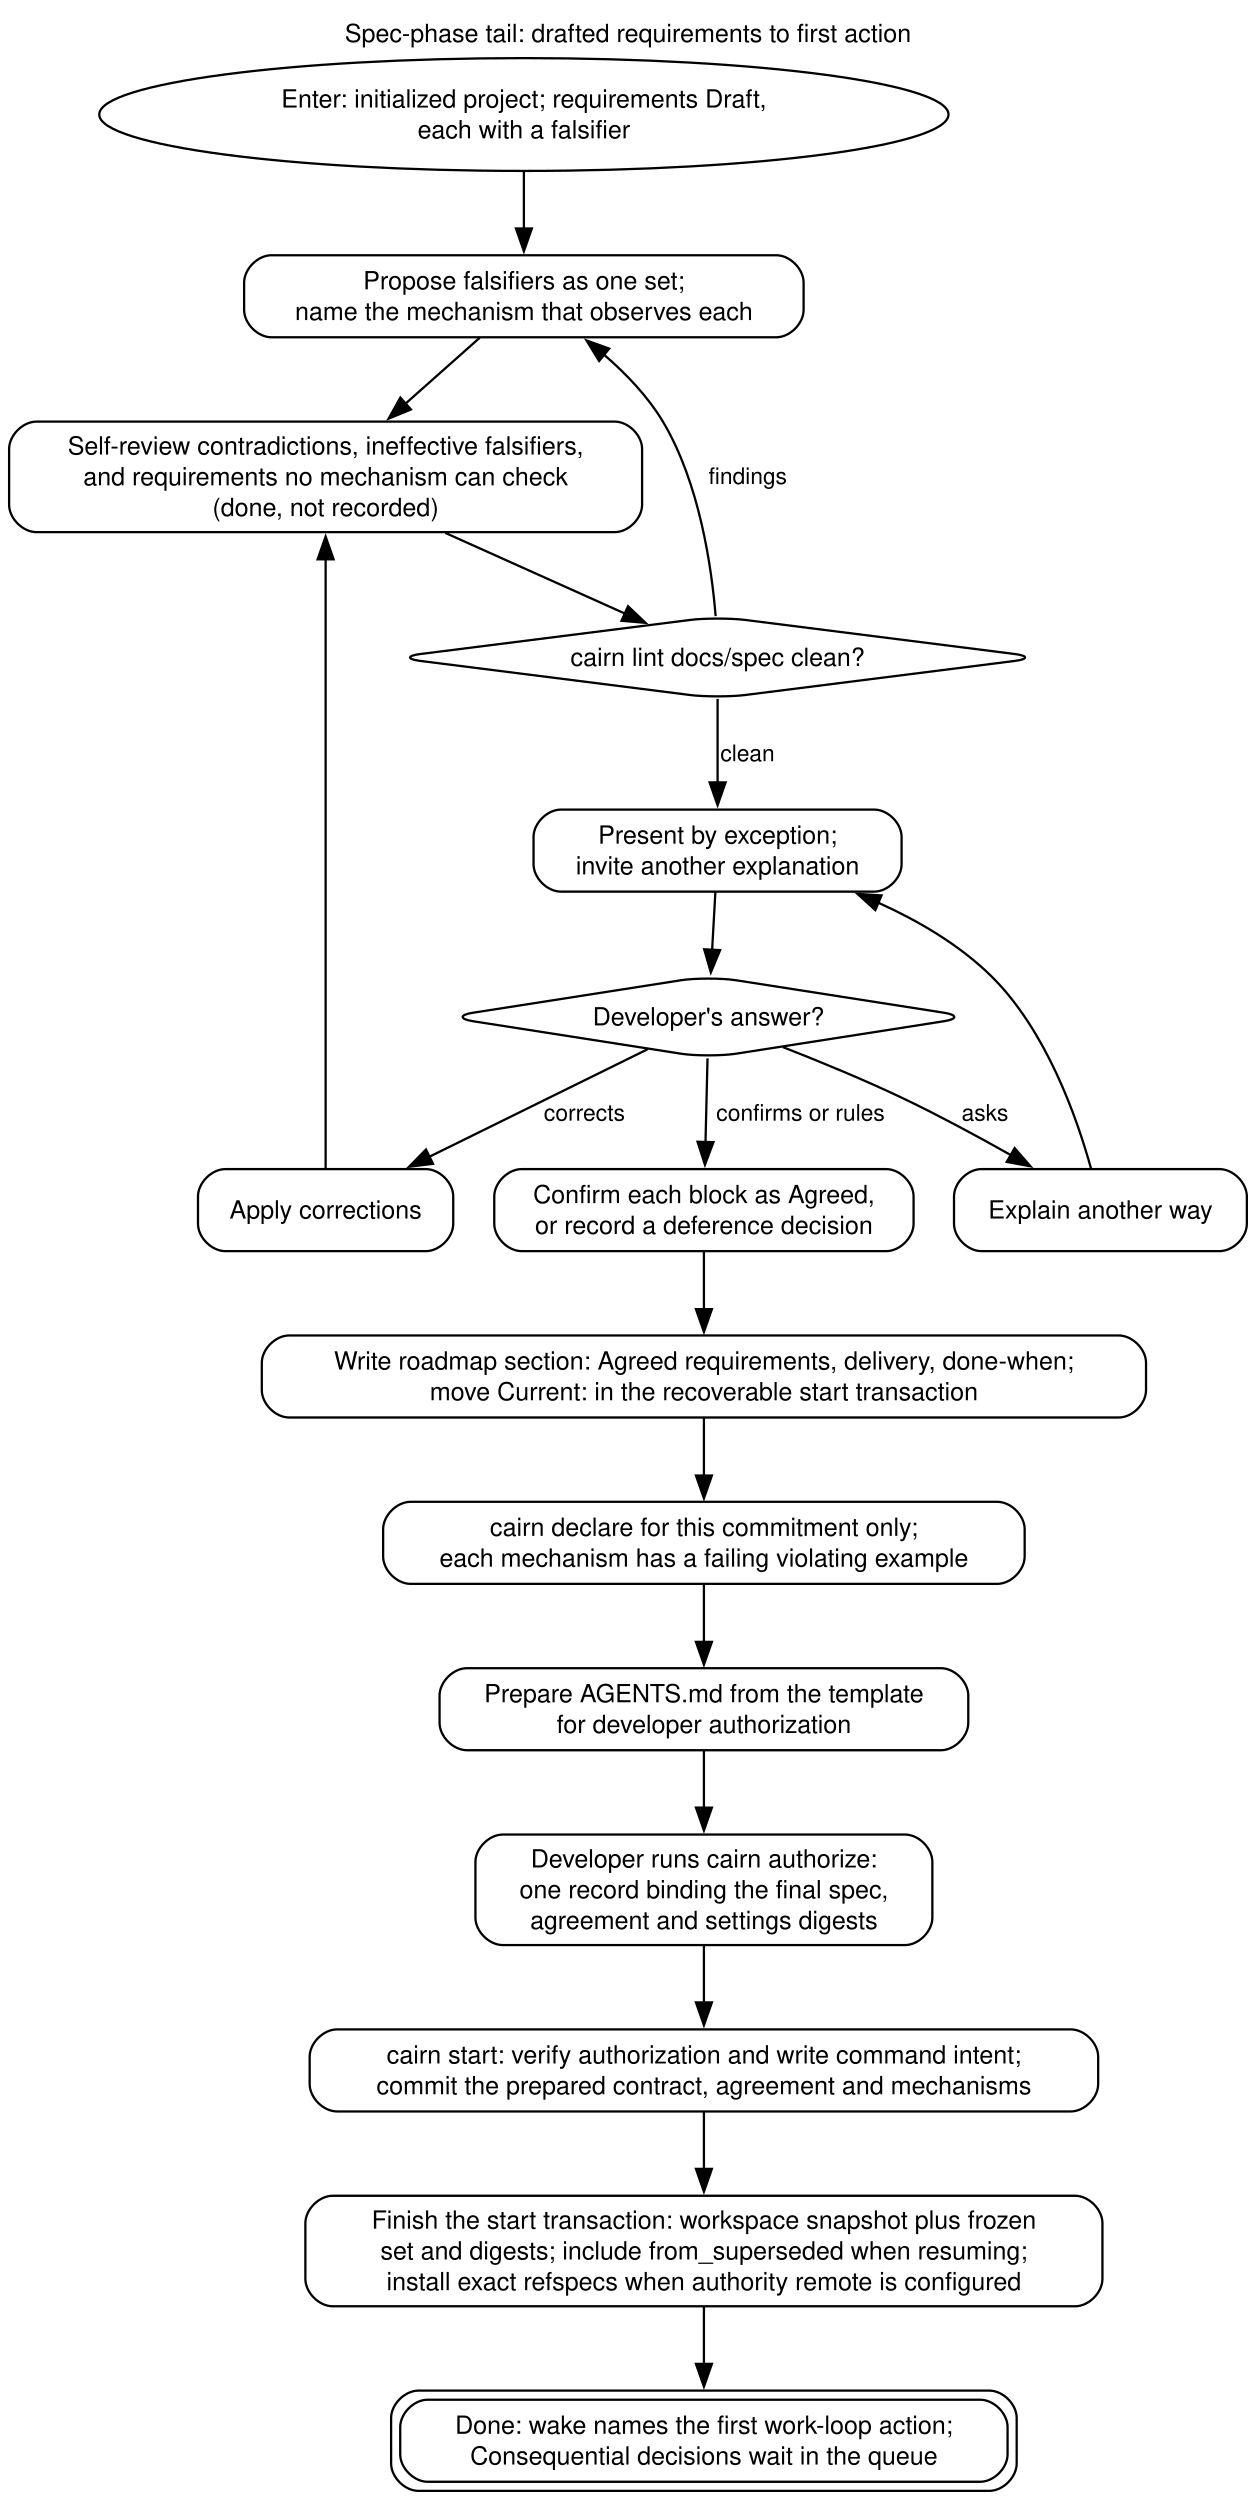
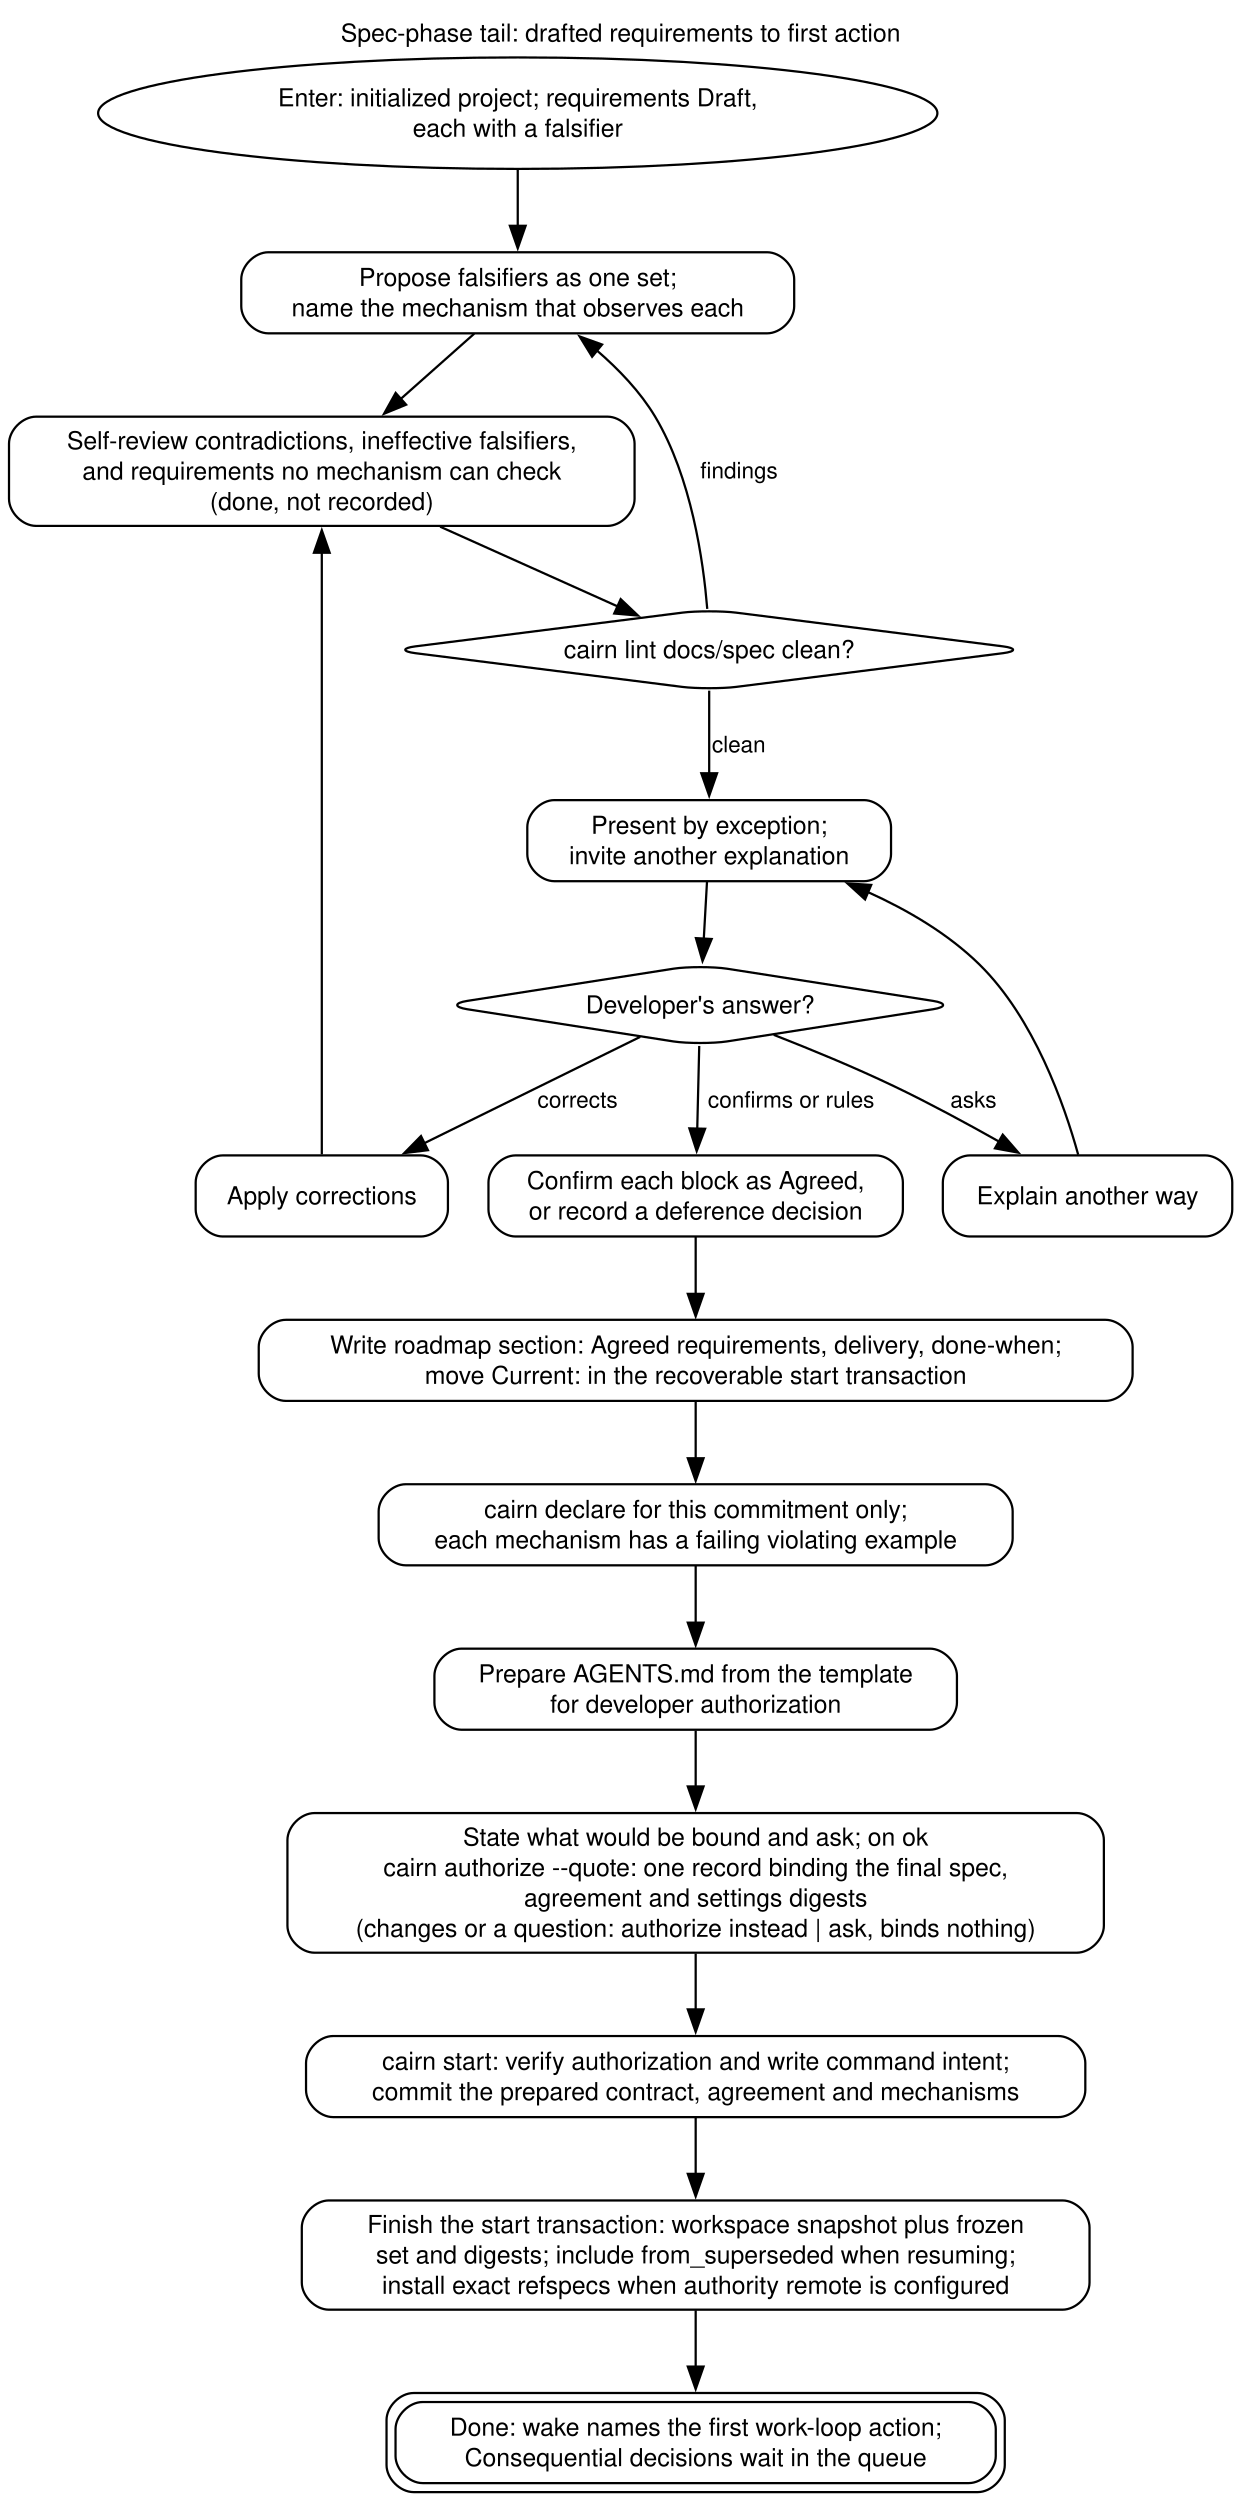
- <svg xmlns="http://www.w3.org/2000/svg" width="551pt" height="1097pt" viewBox="0.00 0.00 551.00 1097.00">
-   <g id="graph0" class="graph" transform="scale(1 1) rotate(0) translate(4 1093)">
-     <polygon fill="white" stroke="none" points="-4,4 -4,-1093 547.12,-1093 547.12,4 -4,4" />
-     <text xml:space="preserve" text-anchor="middle" x="271.56" y="-1074.55" font-family="Helvetica,sans-Serif" font-size="11.00">Spec-phase tail: drafted requirements to first action</text>
+ <svg xmlns="http://www.w3.org/2000/svg" width="551pt" height="1110pt" viewBox="0.00 0.00 551.00 1110.00">
+   <g id="graph0" class="graph" transform="scale(1 1) rotate(0) translate(4 1106.5)">
+     <polygon fill="white" stroke="none" points="-4,4 -4,-1106.5 547.12,-1106.5 547.12,4 -4,4" />
+     <text xml:space="preserve" text-anchor="middle" x="271.56" y="-1088.05" font-family="Helvetica,sans-Serif" font-size="11.00">Spec-phase tail: drafted requirements to first action</text>
    <g id="node1" class="node">
-       <ellipse fill="none" stroke="black" cx="225.88" cy="-1042.75" rx="186.32" ry="24.75" />
-       <text xml:space="preserve" text-anchor="middle" x="225.88" y="-1045.8" font-family="Helvetica,sans-Serif" font-size="11.00">Enter: initialized project; requirements Draft,</text>
-       <text xml:space="preserve" text-anchor="middle" x="225.88" y="-1032.3" font-family="Helvetica,sans-Serif" font-size="11.00">each with a falsifier</text>
+       <ellipse fill="none" stroke="black" cx="225.88" cy="-1056.25" rx="186.32" ry="24.75" />
+       <text xml:space="preserve" text-anchor="middle" x="225.88" y="-1059.3" font-family="Helvetica,sans-Serif" font-size="11.00">Enter: initialized project; requirements Draft,</text>
+       <text xml:space="preserve" text-anchor="middle" x="225.88" y="-1045.8" font-family="Helvetica,sans-Serif" font-size="11.00">each with a falsifier</text>
    </g>
    <g id="node2" class="node">
-       <path fill="none" stroke="black" d="M336.62,-981C336.62,-981 115.12,-981 115.12,-981 109.12,-981 103.12,-975 103.12,-969 103.12,-969 103.12,-957 103.12,-957 103.12,-951 109.12,-945 115.12,-945 115.12,-945 336.62,-945 336.62,-945 342.62,-945 348.62,-951 348.62,-957 348.62,-957 348.62,-969 348.62,-969 348.62,-975 342.62,-981 336.62,-981" />
-       <text xml:space="preserve" text-anchor="middle" x="225.88" y="-966.05" font-family="Helvetica,sans-Serif" font-size="11.00">Propose falsifiers as one set;</text>
-       <text xml:space="preserve" text-anchor="middle" x="225.88" y="-952.55" font-family="Helvetica,sans-Serif" font-size="11.00">name the mechanism that observes each</text>
+       <path fill="none" stroke="black" d="M336.62,-994.5C336.62,-994.5 115.12,-994.5 115.12,-994.5 109.12,-994.5 103.12,-988.5 103.12,-982.5 103.12,-982.5 103.12,-970.5 103.12,-970.5 103.12,-964.5 109.12,-958.5 115.12,-958.5 115.12,-958.5 336.62,-958.5 336.62,-958.5 342.62,-958.5 348.62,-964.5 348.62,-970.5 348.62,-970.5 348.62,-982.5 348.62,-982.5 348.62,-988.5 342.62,-994.5 336.62,-994.5" />
+       <text xml:space="preserve" text-anchor="middle" x="225.88" y="-979.55" font-family="Helvetica,sans-Serif" font-size="11.00">Propose falsifiers as one set;</text>
+       <text xml:space="preserve" text-anchor="middle" x="225.88" y="-966.05" font-family="Helvetica,sans-Serif" font-size="11.00">name the mechanism that observes each</text>
    </g>
    <g id="edge1" class="edge">
-       <path fill="none" stroke="black" d="M225.88,-1017.57C225.88,-1009.67 225.88,-1000.81 225.88,-992.61" />
-       <polygon fill="black" stroke="black" points="229.38,-992.76 225.88,-982.76 222.38,-992.76 229.38,-992.76" />
+       <path fill="none" stroke="black" d="M225.88,-1031.07C225.88,-1023.17 225.88,-1014.31 225.88,-1006.11" />
+       <polygon fill="black" stroke="black" points="229.38,-1006.26 225.88,-996.26 222.38,-1006.26 229.38,-1006.26" />
    </g>
    <g id="node3" class="node">
-       <path fill="none" stroke="black" d="M265.75,-908C265.75,-908 12,-908 12,-908 6,-908 0,-902 0,-896 0,-896 0,-871.5 0,-871.5 0,-865.5 6,-859.5 12,-859.5 12,-859.5 265.75,-859.5 265.75,-859.5 271.75,-859.5 277.75,-865.5 277.75,-871.5 277.75,-871.5 277.75,-896 277.75,-896 277.75,-902 271.75,-908 265.75,-908" />
-       <text xml:space="preserve" text-anchor="middle" x="138.88" y="-893.55" font-family="Helvetica,sans-Serif" font-size="11.00">Self-review contradictions, ineffective falsifiers,</text>
-       <text xml:space="preserve" text-anchor="middle" x="138.88" y="-880.05" font-family="Helvetica,sans-Serif" font-size="11.00">and requirements no mechanism can check</text>
-       <text xml:space="preserve" text-anchor="middle" x="138.88" y="-866.55" font-family="Helvetica,sans-Serif" font-size="11.00">(done, not recorded)</text>
+       <path fill="none" stroke="black" d="M265.75,-921.5C265.75,-921.5 12,-921.5 12,-921.5 6,-921.5 0,-915.5 0,-909.5 0,-909.5 0,-885 0,-885 0,-879 6,-873 12,-873 12,-873 265.75,-873 265.75,-873 271.75,-873 277.75,-879 277.75,-885 277.75,-885 277.75,-909.5 277.75,-909.5 277.75,-915.5 271.75,-921.5 265.75,-921.5" />
+       <text xml:space="preserve" text-anchor="middle" x="138.88" y="-907.05" font-family="Helvetica,sans-Serif" font-size="11.00">Self-review contradictions, ineffective falsifiers,</text>
+       <text xml:space="preserve" text-anchor="middle" x="138.88" y="-893.55" font-family="Helvetica,sans-Serif" font-size="11.00">and requirements no mechanism can check</text>
+       <text xml:space="preserve" text-anchor="middle" x="138.88" y="-880.05" font-family="Helvetica,sans-Serif" font-size="11.00">(done, not recorded)</text>
    </g>
    <g id="edge2" class="edge">
-       <path fill="none" stroke="black" d="M206.57,-944.86C196.91,-936.28 184.93,-925.64 173.74,-915.71" />
-       <polygon fill="black" stroke="black" points="176.32,-913.32 166.52,-909.3 171.67,-918.55 176.32,-913.32" />
+       <path fill="none" stroke="black" d="M206.57,-958.36C196.91,-949.78 184.93,-939.14 173.74,-929.21" />
+       <polygon fill="black" stroke="black" points="176.32,-926.82 166.52,-922.8 171.67,-932.05 176.32,-926.82" />
    </g>
    <g id="node4" class="node">
-       <path fill="none" stroke="black" d="M298.97,-820.99C298.97,-820.99 180.4,-806.01 180.4,-806.01 174.45,-805.25 174.45,-803.75 180.4,-802.99 180.4,-802.99 298.97,-788.01 298.97,-788.01 304.92,-787.25 316.83,-787.25 322.78,-788.01 322.78,-788.01 441.35,-802.99 441.35,-802.99 447.3,-803.75 447.3,-805.25 441.35,-806.01 441.35,-806.01 322.78,-820.99 322.78,-820.99 316.83,-821.75 304.92,-821.75 298.97,-820.99" />
-       <text xml:space="preserve" text-anchor="middle" x="310.88" y="-800.8" font-family="Helvetica,sans-Serif" font-size="11.00">cairn lint docs/spec clean?</text>
+       <path fill="none" stroke="black" d="M298.97,-834.49C298.97,-834.49 180.4,-819.51 180.4,-819.51 174.45,-818.75 174.45,-817.25 180.4,-816.49 180.4,-816.49 298.97,-801.51 298.97,-801.51 304.92,-800.75 316.83,-800.75 322.78,-801.51 322.78,-801.51 441.35,-816.49 441.35,-816.49 447.3,-817.25 447.3,-818.75 441.35,-819.51 441.35,-819.51 322.78,-834.49 322.78,-834.49 316.83,-835.25 304.92,-835.25 298.97,-834.49" />
+       <text xml:space="preserve" text-anchor="middle" x="310.88" y="-814.3" font-family="Helvetica,sans-Serif" font-size="11.00">cairn lint docs/spec clean?</text>
    </g>
    <g id="edge3" class="edge">
-       <path fill="none" stroke="black" d="M191.42,-859.15C216.77,-847.76 246.73,-834.31 270.3,-823.72" />
-       <polygon fill="black" stroke="black" points="271.58,-826.99 279.26,-819.7 268.71,-820.6 271.58,-826.99" />
+       <path fill="none" stroke="black" d="M191.42,-872.65C216.77,-861.26 246.73,-847.81 270.3,-837.22" />
+       <polygon fill="black" stroke="black" points="271.58,-840.49 279.26,-833.2 268.71,-834.1 271.58,-840.49" />
    </g>
    <g id="edge4" class="edge">
-       <path fill="none" stroke="black" d="M310.02,-822.65C308.28,-844.02 302.99,-881.01 286.88,-908 280.27,-919.07 270.64,-929.09 260.98,-937.42" />
-       <polygon fill="black" stroke="black" points="258.9,-934.6 253.35,-943.62 263.32,-940.03 258.9,-934.6" />
-       <text xml:space="preserve" text-anchor="middle" x="324.11" y="-880.62" font-family="Helvetica,sans-Serif" font-size="10.00">findings</text>
+       <path fill="none" stroke="black" d="M310.02,-836.15C308.28,-857.52 302.99,-894.51 286.88,-921.5 280.27,-932.57 270.64,-942.59 260.98,-950.92" />
+       <polygon fill="black" stroke="black" points="258.9,-948.1 253.35,-957.12 263.32,-953.53 258.9,-948.1" />
+       <text xml:space="preserve" text-anchor="middle" x="324.11" y="-894.12" font-family="Helvetica,sans-Serif" font-size="10.00">findings</text>
    </g>
    <g id="node5" class="node">
-       <path fill="none" stroke="black" d="M379.62,-737.75C379.62,-737.75 242.12,-737.75 242.12,-737.75 236.12,-737.75 230.12,-731.75 230.12,-725.75 230.12,-725.75 230.12,-713.75 230.12,-713.75 230.12,-707.75 236.12,-701.75 242.12,-701.75 242.12,-701.75 379.62,-701.75 379.62,-701.75 385.62,-701.75 391.62,-707.75 391.62,-713.75 391.62,-713.75 391.62,-725.75 391.62,-725.75 391.62,-731.75 385.62,-737.75 379.62,-737.75" />
-       <text xml:space="preserve" text-anchor="middle" x="310.88" y="-722.8" font-family="Helvetica,sans-Serif" font-size="11.00">Present by exception;</text>
-       <text xml:space="preserve" text-anchor="middle" x="310.88" y="-709.3" font-family="Helvetica,sans-Serif" font-size="11.00">invite another explanation</text>
+       <path fill="none" stroke="black" d="M379.62,-751.25C379.62,-751.25 242.12,-751.25 242.12,-751.25 236.12,-751.25 230.12,-745.25 230.12,-739.25 230.12,-739.25 230.12,-727.25 230.12,-727.25 230.12,-721.25 236.12,-715.25 242.12,-715.25 242.12,-715.25 379.62,-715.25 379.62,-715.25 385.62,-715.25 391.62,-721.25 391.62,-727.25 391.62,-727.25 391.62,-739.25 391.62,-739.25 391.62,-745.25 385.62,-751.25 379.62,-751.25" />
+       <text xml:space="preserve" text-anchor="middle" x="310.88" y="-736.3" font-family="Helvetica,sans-Serif" font-size="11.00">Present by exception;</text>
+       <text xml:space="preserve" text-anchor="middle" x="310.88" y="-722.8" font-family="Helvetica,sans-Serif" font-size="11.00">invite another explanation</text>
    </g>
    <g id="edge5" class="edge">
-       <path fill="none" stroke="black" d="M310.88,-786.35C310.88,-775.66 310.88,-761.64 310.88,-749.3" />
-       <polygon fill="black" stroke="black" points="314.38,-749.67 310.88,-739.67 307.38,-749.67 314.38,-749.67" />
-       <text xml:space="preserve" text-anchor="middle" x="324" y="-759" font-family="Helvetica,sans-Serif" font-size="10.00">clean</text>
+       <path fill="none" stroke="black" d="M310.88,-799.85C310.88,-789.16 310.88,-775.14 310.88,-762.8" />
+       <polygon fill="black" stroke="black" points="314.38,-763.17 310.88,-753.17 307.38,-763.17 314.38,-763.17" />
+       <text xml:space="preserve" text-anchor="middle" x="324" y="-772.5" font-family="Helvetica,sans-Serif" font-size="10.00">clean</text>
    </g>
    <g id="node6" class="node">
-       <path fill="none" stroke="black" d="M295.02,-662.9C295.02,-662.9 203.46,-648.6 203.46,-648.6 197.53,-647.68 197.53,-645.82 203.46,-644.9 203.46,-644.9 295.02,-630.6 295.02,-630.6 300.95,-629.68 312.8,-629.68 318.73,-630.6 318.73,-630.6 410.29,-644.9 410.29,-644.9 416.22,-645.82 416.22,-647.68 410.29,-648.6 410.29,-648.6 318.73,-662.9 318.73,-662.9 312.8,-663.82 300.95,-663.82 295.02,-662.9" />
-       <text xml:space="preserve" text-anchor="middle" x="306.88" y="-643.05" font-family="Helvetica,sans-Serif" font-size="11.00">Developer's answer?</text>
+       <path fill="none" stroke="black" d="M295.02,-676.4C295.02,-676.4 203.46,-662.1 203.46,-662.1 197.53,-661.18 197.53,-659.32 203.46,-658.4 203.46,-658.4 295.02,-644.1 295.02,-644.1 300.95,-643.18 312.8,-643.18 318.73,-644.1 318.73,-644.1 410.29,-658.4 410.29,-658.4 416.22,-659.32 416.22,-661.18 410.29,-662.1 410.29,-662.1 318.73,-676.4 318.73,-676.4 312.8,-677.32 300.95,-677.32 295.02,-676.4" />
+       <text xml:space="preserve" text-anchor="middle" x="306.88" y="-656.55" font-family="Helvetica,sans-Serif" font-size="11.00">Developer's answer?</text>
    </g>
    <g id="edge6" class="edge">
-       <path fill="none" stroke="black" d="M309.91,-701.56C309.47,-693.89 308.95,-684.64 308.47,-675.99" />
-       <polygon fill="black" stroke="black" points="311.98,-676.08 307.92,-666.29 304.99,-676.47 311.98,-676.08" />
+       <path fill="none" stroke="black" d="M309.91,-715.06C309.47,-707.39 308.95,-698.14 308.47,-689.49" />
+       <polygon fill="black" stroke="black" points="311.98,-689.58 307.92,-679.79 304.99,-689.97 311.98,-689.58" />
    </g>
    <g id="node7" class="node">
-       <path fill="none" stroke="black" d="M531.12,-580C531.12,-580 426.62,-580 426.62,-580 420.62,-580 414.62,-574 414.62,-568 414.62,-568 414.62,-556 414.62,-556 414.62,-550 420.62,-544 426.62,-544 426.62,-544 531.12,-544 531.12,-544 537.12,-544 543.12,-550 543.12,-556 543.12,-556 543.12,-568 543.12,-568 543.12,-574 537.12,-580 531.12,-580" />
-       <text xml:space="preserve" text-anchor="middle" x="478.88" y="-558.3" font-family="Helvetica,sans-Serif" font-size="11.00">Explain another way</text>
+       <path fill="none" stroke="black" d="M531.12,-593.5C531.12,-593.5 426.62,-593.5 426.62,-593.5 420.62,-593.5 414.62,-587.5 414.62,-581.5 414.62,-581.5 414.62,-569.5 414.62,-569.5 414.62,-563.5 420.62,-557.5 426.62,-557.5 426.62,-557.5 531.12,-557.5 531.12,-557.5 537.12,-557.5 543.12,-563.5 543.12,-569.5 543.12,-569.5 543.12,-581.5 543.12,-581.5 543.12,-587.5 537.12,-593.5 531.12,-593.5" />
+       <text xml:space="preserve" text-anchor="middle" x="478.88" y="-571.8" font-family="Helvetica,sans-Serif" font-size="11.00">Explain another way</text>
    </g>
    <g id="edge7" class="edge">
-       <path fill="none" stroke="black" d="M339.54,-633.53C355.78,-627.18 375.57,-619.04 392.88,-610.75 408.52,-603.26 425.28,-594.19 439.82,-585.99" />
-       <polygon fill="black" stroke="black" points="441.22,-589.22 448.17,-581.22 437.75,-583.14 441.22,-589.22" />
-       <text xml:space="preserve" text-anchor="middle" x="428.21" y="-601.25" font-family="Helvetica,sans-Serif" font-size="10.00">asks</text>
+       <path fill="none" stroke="black" d="M339.54,-647.03C355.78,-640.68 375.57,-632.54 392.88,-624.25 408.52,-616.76 425.28,-607.69 439.82,-599.49" />
+       <polygon fill="black" stroke="black" points="441.22,-602.72 448.17,-594.72 437.75,-596.64 441.22,-602.72" />
+       <text xml:space="preserve" text-anchor="middle" x="428.21" y="-614.75" font-family="Helvetica,sans-Serif" font-size="10.00">asks</text>
    </g>
    <g id="node8" class="node">
-       <path fill="none" stroke="black" d="M182.88,-580C182.88,-580 94.88,-580 94.88,-580 88.88,-580 82.88,-574 82.88,-568 82.88,-568 82.88,-556 82.88,-556 82.88,-550 88.88,-544 94.88,-544 94.88,-544 182.88,-544 182.88,-544 188.88,-544 194.88,-550 194.88,-556 194.88,-556 194.88,-568 194.88,-568 194.88,-574 188.88,-580 182.88,-580" />
-       <text xml:space="preserve" text-anchor="middle" x="138.88" y="-558.3" font-family="Helvetica,sans-Serif" font-size="11.00">Apply corrections</text>
+       <path fill="none" stroke="black" d="M182.88,-593.5C182.88,-593.5 94.88,-593.5 94.88,-593.5 88.88,-593.5 82.88,-587.5 82.88,-581.5 82.88,-581.5 82.88,-569.5 82.88,-569.5 82.88,-563.5 88.88,-557.5 94.88,-557.5 94.88,-557.5 182.88,-557.5 182.88,-557.5 188.88,-557.5 194.88,-563.5 194.88,-569.5 194.88,-569.5 194.88,-581.5 194.88,-581.5 194.88,-587.5 188.88,-593.5 182.88,-593.5" />
+       <text xml:space="preserve" text-anchor="middle" x="138.88" y="-571.8" font-family="Helvetica,sans-Serif" font-size="11.00">Apply corrections</text>
    </g>
    <g id="edge9" class="edge">
-       <path fill="none" stroke="black" d="M280.25,-632.64C254.49,-619.95 214.92,-600.46 184.19,-585.32" />
-       <polygon fill="black" stroke="black" points="186.01,-582.32 175.49,-581.04 182.92,-588.6 186.01,-582.32" />
-       <text xml:space="preserve" text-anchor="middle" x="252.43" y="-601.25" font-family="Helvetica,sans-Serif" font-size="10.00">corrects</text>
+       <path fill="none" stroke="black" d="M280.25,-646.14C254.49,-633.45 214.92,-613.96 184.19,-598.82" />
+       <polygon fill="black" stroke="black" points="186.01,-595.82 175.49,-594.54 182.92,-602.1 186.01,-595.82" />
+       <text xml:space="preserve" text-anchor="middle" x="252.43" y="-614.75" font-family="Helvetica,sans-Serif" font-size="10.00">corrects</text>
    </g>
    <g id="node9" class="node">
-       <path fill="none" stroke="black" d="M384.88,-580C384.88,-580 224.88,-580 224.88,-580 218.88,-580 212.88,-574 212.88,-568 212.88,-568 212.88,-556 212.88,-556 212.88,-550 218.88,-544 224.88,-544 224.88,-544 384.88,-544 384.88,-544 390.88,-544 396.88,-550 396.88,-556 396.88,-556 396.88,-568 396.88,-568 396.88,-574 390.88,-580 384.88,-580" />
-       <text xml:space="preserve" text-anchor="middle" x="304.88" y="-565.05" font-family="Helvetica,sans-Serif" font-size="11.00">Confirm each block as Agreed,</text>
-       <text xml:space="preserve" text-anchor="middle" x="304.88" y="-551.55" font-family="Helvetica,sans-Serif" font-size="11.00">or record a deference decision</text>
+       <path fill="none" stroke="black" d="M384.88,-593.5C384.88,-593.5 224.88,-593.5 224.88,-593.5 218.88,-593.5 212.88,-587.5 212.88,-581.5 212.88,-581.5 212.88,-569.5 212.88,-569.5 212.88,-563.5 218.88,-557.5 224.88,-557.5 224.88,-557.5 384.88,-557.5 384.88,-557.5 390.88,-557.5 396.88,-563.5 396.88,-569.5 396.88,-569.5 396.88,-581.5 396.88,-581.5 396.88,-587.5 390.88,-593.5 384.88,-593.5" />
+       <text xml:space="preserve" text-anchor="middle" x="304.88" y="-578.55" font-family="Helvetica,sans-Serif" font-size="11.00">Confirm each block as Agreed,</text>
+       <text xml:space="preserve" text-anchor="middle" x="304.88" y="-565.05" font-family="Helvetica,sans-Serif" font-size="11.00">or record a deference decision</text>
    </g>
    <g id="edge11" class="edge">
-       <path fill="none" stroke="black" d="M306.46,-628.6C306.2,-617.91 305.86,-603.89 305.57,-591.55" />
-       <polygon fill="black" stroke="black" points="309.07,-591.83 305.33,-581.92 302.08,-592 309.07,-591.83" />
-       <text xml:space="preserve" text-anchor="middle" x="347.24" y="-601.25" font-family="Helvetica,sans-Serif" font-size="10.00">confirms or rules</text>
+       <path fill="none" stroke="black" d="M306.46,-642.1C306.2,-631.41 305.86,-617.39 305.57,-605.05" />
+       <polygon fill="black" stroke="black" points="309.07,-605.33 305.33,-595.42 302.08,-605.5 309.07,-605.33" />
+       <text xml:space="preserve" text-anchor="middle" x="347.24" y="-614.75" font-family="Helvetica,sans-Serif" font-size="10.00">confirms or rules</text>
    </g>
    <g id="edge8" class="edge">
-       <path fill="none" stroke="black" d="M474.72,-580.3C468.58,-602.49 455.12,-640.94 430.88,-664.75 416.98,-678.4 399.03,-688.95 381.26,-696.95" />
-       <polygon fill="black" stroke="black" points="380.09,-693.64 372.25,-700.77 382.82,-700.09 380.09,-693.64" />
+       <path fill="none" stroke="black" d="M474.72,-593.8C468.58,-615.99 455.12,-654.44 430.88,-678.25 416.98,-691.9 399.03,-702.45 381.26,-710.45" />
+       <polygon fill="black" stroke="black" points="380.09,-707.14 372.25,-714.27 382.82,-713.59 380.09,-707.14" />
    </g>
    <g id="edge10" class="edge">
-       <path fill="none" stroke="black" d="M138.88,-580.44C138.88,-597.18 138.88,-623.19 138.88,-645.75 138.88,-805.5 138.88,-805.5 138.88,-805.5 138.88,-819.26 138.88,-834.4 138.88,-847.6" />
-       <polygon fill="black" stroke="black" points="135.38,-847.57 138.88,-857.57 142.38,-847.57 135.38,-847.57" />
+       <path fill="none" stroke="black" d="M138.88,-593.94C138.88,-610.68 138.88,-636.69 138.88,-659.25 138.88,-819 138.88,-819 138.88,-819 138.88,-832.76 138.88,-847.9 138.88,-861.1" />
+       <polygon fill="black" stroke="black" points="135.38,-861.07 138.88,-871.07 142.38,-861.07 135.38,-861.07" />
    </g>
    <g id="node10" class="node">
-       <path fill="none" stroke="black" d="M486.88,-507C486.88,-507 122.88,-507 122.88,-507 116.88,-507 110.88,-501 110.88,-495 110.88,-495 110.88,-483 110.88,-483 110.88,-477 116.88,-471 122.88,-471 122.88,-471 486.88,-471 486.88,-471 492.88,-471 498.88,-477 498.88,-483 498.88,-483 498.88,-495 498.88,-495 498.88,-501 492.88,-507 486.88,-507" />
-       <text xml:space="preserve" text-anchor="middle" x="304.88" y="-492.05" font-family="Helvetica,sans-Serif" font-size="11.00">Write roadmap section: Agreed requirements, delivery, done-when;</text>
-       <text xml:space="preserve" text-anchor="middle" x="304.88" y="-478.55" font-family="Helvetica,sans-Serif" font-size="11.00">move Current: in the recoverable start transaction</text>
+       <path fill="none" stroke="black" d="M486.88,-520.5C486.88,-520.5 122.88,-520.5 122.88,-520.5 116.88,-520.5 110.88,-514.5 110.88,-508.5 110.88,-508.5 110.88,-496.5 110.88,-496.5 110.88,-490.5 116.88,-484.5 122.88,-484.5 122.88,-484.5 486.88,-484.5 486.88,-484.5 492.88,-484.5 498.88,-490.5 498.88,-496.5 498.88,-496.5 498.88,-508.5 498.88,-508.5 498.88,-514.5 492.88,-520.5 486.88,-520.5" />
+       <text xml:space="preserve" text-anchor="middle" x="304.88" y="-505.55" font-family="Helvetica,sans-Serif" font-size="11.00">Write roadmap section: Agreed requirements, delivery, done-when;</text>
+       <text xml:space="preserve" text-anchor="middle" x="304.88" y="-492.05" font-family="Helvetica,sans-Serif" font-size="11.00">move Current: in the recoverable start transaction</text>
    </g>
    <g id="edge12" class="edge">
-       <path fill="none" stroke="black" d="M304.88,-543.81C304.88,-536.23 304.88,-527.1 304.88,-518.54" />
-       <polygon fill="black" stroke="black" points="308.38,-518.54 304.88,-508.54 301.38,-518.54 308.38,-518.54" />
+       <path fill="none" stroke="black" d="M304.88,-557.31C304.88,-549.73 304.88,-540.6 304.88,-532.04" />
+       <polygon fill="black" stroke="black" points="308.38,-532.04 304.88,-522.04 301.38,-532.04 308.38,-532.04" />
    </g>
    <g id="node11" class="node">
-       <path fill="none" stroke="black" d="M433.62,-434C433.62,-434 176.12,-434 176.12,-434 170.12,-434 164.12,-428 164.12,-422 164.12,-422 164.12,-410 164.12,-410 164.12,-404 170.12,-398 176.12,-398 176.12,-398 433.62,-398 433.62,-398 439.62,-398 445.62,-404 445.62,-410 445.62,-410 445.62,-422 445.62,-422 445.62,-428 439.62,-434 433.62,-434" />
-       <text xml:space="preserve" text-anchor="middle" x="304.88" y="-419.05" font-family="Helvetica,sans-Serif" font-size="11.00">cairn declare for this commitment only;</text>
-       <text xml:space="preserve" text-anchor="middle" x="304.88" y="-405.55" font-family="Helvetica,sans-Serif" font-size="11.00">each mechanism has a failing violating example</text>
+       <path fill="none" stroke="black" d="M433.62,-447.5C433.62,-447.5 176.12,-447.5 176.12,-447.5 170.12,-447.5 164.12,-441.5 164.12,-435.5 164.12,-435.5 164.12,-423.5 164.12,-423.5 164.12,-417.5 170.12,-411.5 176.12,-411.5 176.12,-411.5 433.62,-411.5 433.62,-411.5 439.62,-411.5 445.62,-417.5 445.62,-423.5 445.62,-423.5 445.62,-435.5 445.62,-435.5 445.62,-441.5 439.62,-447.5 433.62,-447.5" />
+       <text xml:space="preserve" text-anchor="middle" x="304.88" y="-432.55" font-family="Helvetica,sans-Serif" font-size="11.00">cairn declare for this commitment only;</text>
+       <text xml:space="preserve" text-anchor="middle" x="304.88" y="-419.05" font-family="Helvetica,sans-Serif" font-size="11.00">each mechanism has a failing violating example</text>
    </g>
    <g id="edge13" class="edge">
-       <path fill="none" stroke="black" d="M304.88,-470.81C304.88,-463.23 304.88,-454.1 304.88,-445.54" />
-       <polygon fill="black" stroke="black" points="308.38,-445.54 304.88,-435.54 301.38,-445.54 308.38,-445.54" />
+       <path fill="none" stroke="black" d="M304.88,-484.31C304.88,-476.73 304.88,-467.6 304.88,-459.04" />
+       <polygon fill="black" stroke="black" points="308.38,-459.04 304.88,-449.04 301.38,-459.04 308.38,-459.04" />
    </g>
    <g id="node12" class="node">
-       <path fill="none" stroke="black" d="M408.88,-361C408.88,-361 200.88,-361 200.88,-361 194.88,-361 188.88,-355 188.88,-349 188.88,-349 188.88,-337 188.88,-337 188.88,-331 194.88,-325 200.88,-325 200.88,-325 408.88,-325 408.88,-325 414.88,-325 420.88,-331 420.88,-337 420.88,-337 420.88,-349 420.88,-349 420.88,-355 414.88,-361 408.88,-361" />
-       <text xml:space="preserve" text-anchor="middle" x="304.88" y="-346.05" font-family="Helvetica,sans-Serif" font-size="11.00">Prepare AGENTS.md from the template</text>
-       <text xml:space="preserve" text-anchor="middle" x="304.88" y="-332.55" font-family="Helvetica,sans-Serif" font-size="11.00">for developer authorization</text>
+       <path fill="none" stroke="black" d="M408.88,-374.5C408.88,-374.5 200.88,-374.5 200.88,-374.5 194.88,-374.5 188.88,-368.5 188.88,-362.5 188.88,-362.5 188.88,-350.5 188.88,-350.5 188.88,-344.5 194.88,-338.5 200.88,-338.5 200.88,-338.5 408.88,-338.5 408.88,-338.5 414.88,-338.5 420.88,-344.5 420.88,-350.5 420.88,-350.5 420.88,-362.5 420.88,-362.5 420.88,-368.5 414.88,-374.5 408.88,-374.5" />
+       <text xml:space="preserve" text-anchor="middle" x="304.88" y="-359.55" font-family="Helvetica,sans-Serif" font-size="11.00">Prepare AGENTS.md from the template</text>
+       <text xml:space="preserve" text-anchor="middle" x="304.88" y="-346.05" font-family="Helvetica,sans-Serif" font-size="11.00">for developer authorization</text>
    </g>
    <g id="edge14" class="edge">
-       <path fill="none" stroke="black" d="M304.88,-397.81C304.88,-390.23 304.88,-381.1 304.88,-372.54" />
-       <polygon fill="black" stroke="black" points="308.38,-372.54 304.88,-362.54 301.38,-372.54 308.38,-372.54" />
+       <path fill="none" stroke="black" d="M304.88,-411.31C304.88,-403.73 304.88,-394.6 304.88,-386.04" />
+       <polygon fill="black" stroke="black" points="308.38,-386.04 304.88,-376.04 301.38,-386.04 308.38,-386.04" />
    </g>
    <g id="node13" class="node">
-       <path fill="none" stroke="black" d="M393.12,-288C393.12,-288 216.62,-288 216.62,-288 210.62,-288 204.62,-282 204.62,-276 204.62,-276 204.62,-251.5 204.62,-251.5 204.62,-245.5 210.62,-239.5 216.62,-239.5 216.62,-239.5 393.12,-239.5 393.12,-239.5 399.12,-239.5 405.12,-245.5 405.12,-251.5 405.12,-251.5 405.12,-276 405.12,-276 405.12,-282 399.12,-288 393.12,-288" />
-       <text xml:space="preserve" text-anchor="middle" x="304.88" y="-273.55" font-family="Helvetica,sans-Serif" font-size="11.00">Developer runs cairn authorize:</text>
-       <text xml:space="preserve" text-anchor="middle" x="304.88" y="-260.05" font-family="Helvetica,sans-Serif" font-size="11.00">one record binding the final spec,</text>
-       <text xml:space="preserve" text-anchor="middle" x="304.88" y="-246.55" font-family="Helvetica,sans-Serif" font-size="11.00">agreement and settings digests</text>
+       <path fill="none" stroke="black" d="M474.12,-301.5C474.12,-301.5 135.62,-301.5 135.62,-301.5 129.62,-301.5 123.62,-295.5 123.62,-289.5 123.62,-289.5 123.62,-251.5 123.62,-251.5 123.62,-245.5 129.62,-239.5 135.62,-239.5 135.62,-239.5 474.12,-239.5 474.12,-239.5 480.12,-239.5 486.12,-245.5 486.12,-251.5 486.12,-251.5 486.12,-289.5 486.12,-289.5 486.12,-295.5 480.12,-301.5 474.12,-301.5" />
+       <text xml:space="preserve" text-anchor="middle" x="304.88" y="-287.05" font-family="Helvetica,sans-Serif" font-size="11.00">State what would be bound and ask; on ok</text>
+       <text xml:space="preserve" text-anchor="middle" x="304.88" y="-273.55" font-family="Helvetica,sans-Serif" font-size="11.00">cairn authorize --quote: one record binding the final spec,</text>
+       <text xml:space="preserve" text-anchor="middle" x="304.88" y="-260.05" font-family="Helvetica,sans-Serif" font-size="11.00">agreement and settings digests</text>
+       <text xml:space="preserve" text-anchor="middle" x="304.88" y="-246.55" font-family="Helvetica,sans-Serif" font-size="11.00">(changes or a question: authorize instead | ask, binds nothing)</text>
    </g>
    <g id="edge15" class="edge">
-       <path fill="none" stroke="black" d="M304.88,-324.86C304.88,-317.38 304.88,-308.32 304.88,-299.53" />
-       <polygon fill="black" stroke="black" points="308.38,-299.8 304.88,-289.8 301.38,-299.81 308.38,-299.8" />
+       <path fill="none" stroke="black" d="M304.88,-338.1C304.88,-330.81 304.88,-322 304.88,-313.21" />
+       <polygon fill="black" stroke="black" points="308.38,-313.31 304.88,-303.31 301.38,-313.31 308.38,-313.31" />
    </g>
    <g id="node14" class="node">
      <path fill="none" stroke="black" d="M465.88,-202.5C465.88,-202.5 143.88,-202.5 143.88,-202.5 137.88,-202.5 131.88,-196.5 131.88,-190.5 131.88,-190.5 131.88,-178.5 131.88,-178.5 131.88,-172.5 137.88,-166.5 143.88,-166.5 143.88,-166.5 465.88,-166.5 465.88,-166.5 471.88,-166.5 477.88,-172.5 477.88,-178.5 477.88,-178.5 477.88,-190.5 477.88,-190.5 477.88,-196.5 471.88,-202.5 465.88,-202.5" />
      <text xml:space="preserve" text-anchor="middle" x="304.88" y="-187.55" font-family="Helvetica,sans-Serif" font-size="11.00">cairn start: verify authorization and write command intent;</text>
      <text xml:space="preserve" text-anchor="middle" x="304.88" y="-174.05" font-family="Helvetica,sans-Serif" font-size="11.00">commit the prepared contract, agreement and mechanisms</text>
    </g>
    <g id="edge16" class="edge">
-       <path fill="none" stroke="black" d="M304.88,-239.15C304.88,-231.28 304.88,-222.43 304.88,-214.21" />
+       <path fill="none" stroke="black" d="M304.88,-239.17C304.88,-231.06 304.88,-222.32 304.88,-214.29" />
      <polygon fill="black" stroke="black" points="308.38,-214.34 304.88,-204.34 301.38,-214.34 308.38,-214.34" />
    </g>
    <g id="node15" class="node">
      <path fill="none" stroke="black" d="M467.75,-129.5C467.75,-129.5 142,-129.5 142,-129.5 136,-129.5 130,-123.5 130,-117.5 130,-117.5 130,-93 130,-93 130,-87 136,-81 142,-81 142,-81 467.75,-81 467.75,-81 473.75,-81 479.75,-87 479.75,-93 479.75,-93 479.75,-117.5 479.75,-117.5 479.75,-123.5 473.75,-129.5 467.75,-129.5" />
      <text xml:space="preserve" text-anchor="middle" x="304.88" y="-115.05" font-family="Helvetica,sans-Serif" font-size="11.00">Finish the start transaction: workspace snapshot plus frozen</text>
      <text xml:space="preserve" text-anchor="middle" x="304.88" y="-101.55" font-family="Helvetica,sans-Serif" font-size="11.00">set and digests; include from_superseded when resuming;</text>
      <text xml:space="preserve" text-anchor="middle" x="304.88" y="-88.05" font-family="Helvetica,sans-Serif" font-size="11.00">install exact refspecs when authority remote is configured</text>
    </g>
    <g id="edge17" class="edge">
      <path fill="none" stroke="black" d="M304.88,-166.36C304.88,-158.88 304.88,-149.82 304.88,-141.03" />
      <polygon fill="black" stroke="black" points="308.38,-141.3 304.88,-131.3 301.38,-141.31 308.38,-141.3" />
    </g>
    <g id="node16" class="node">
      <path fill="none" stroke="black" d="M426.12,-40C426.12,-40 183.62,-40 183.62,-40 177.62,-40 171.62,-34 171.62,-28 171.62,-28 171.62,-16 171.62,-16 171.62,-10 177.62,-4 183.62,-4 183.62,-4 426.12,-4 426.12,-4 432.12,-4 438.12,-10 438.12,-16 438.12,-16 438.12,-28 438.12,-28 438.12,-34 432.12,-40 426.12,-40" />
      <path fill="none" stroke="black" d="M430.12,-44C430.12,-44 179.62,-44 179.62,-44 173.62,-44 167.62,-38 167.62,-32 167.62,-32 167.62,-12 167.62,-12 167.62,-6 173.62,0 179.62,0 179.62,0 430.12,0 430.12,0 436.12,0 442.12,-6 442.12,-12 442.12,-12 442.12,-32 442.12,-32 442.12,-38 436.12,-44 430.12,-44" />
      <text xml:space="preserve" text-anchor="middle" x="304.88" y="-25.05" font-family="Helvetica,sans-Serif" font-size="11.00">Done: wake names the first work-loop action;</text>
      <text xml:space="preserve" text-anchor="middle" x="304.88" y="-11.55" font-family="Helvetica,sans-Serif" font-size="11.00">Consequential decisions wait in the queue</text>
    </g>
    <g id="edge18" class="edge">
      <path fill="none" stroke="black" d="M304.88,-80.75C304.88,-72.91 304.88,-64.04 304.88,-55.63" />
      <polygon fill="black" stroke="black" points="308.38,-55.74 304.88,-45.74 301.38,-55.74 308.38,-55.74" />
    </g>
  </g>
</svg>
